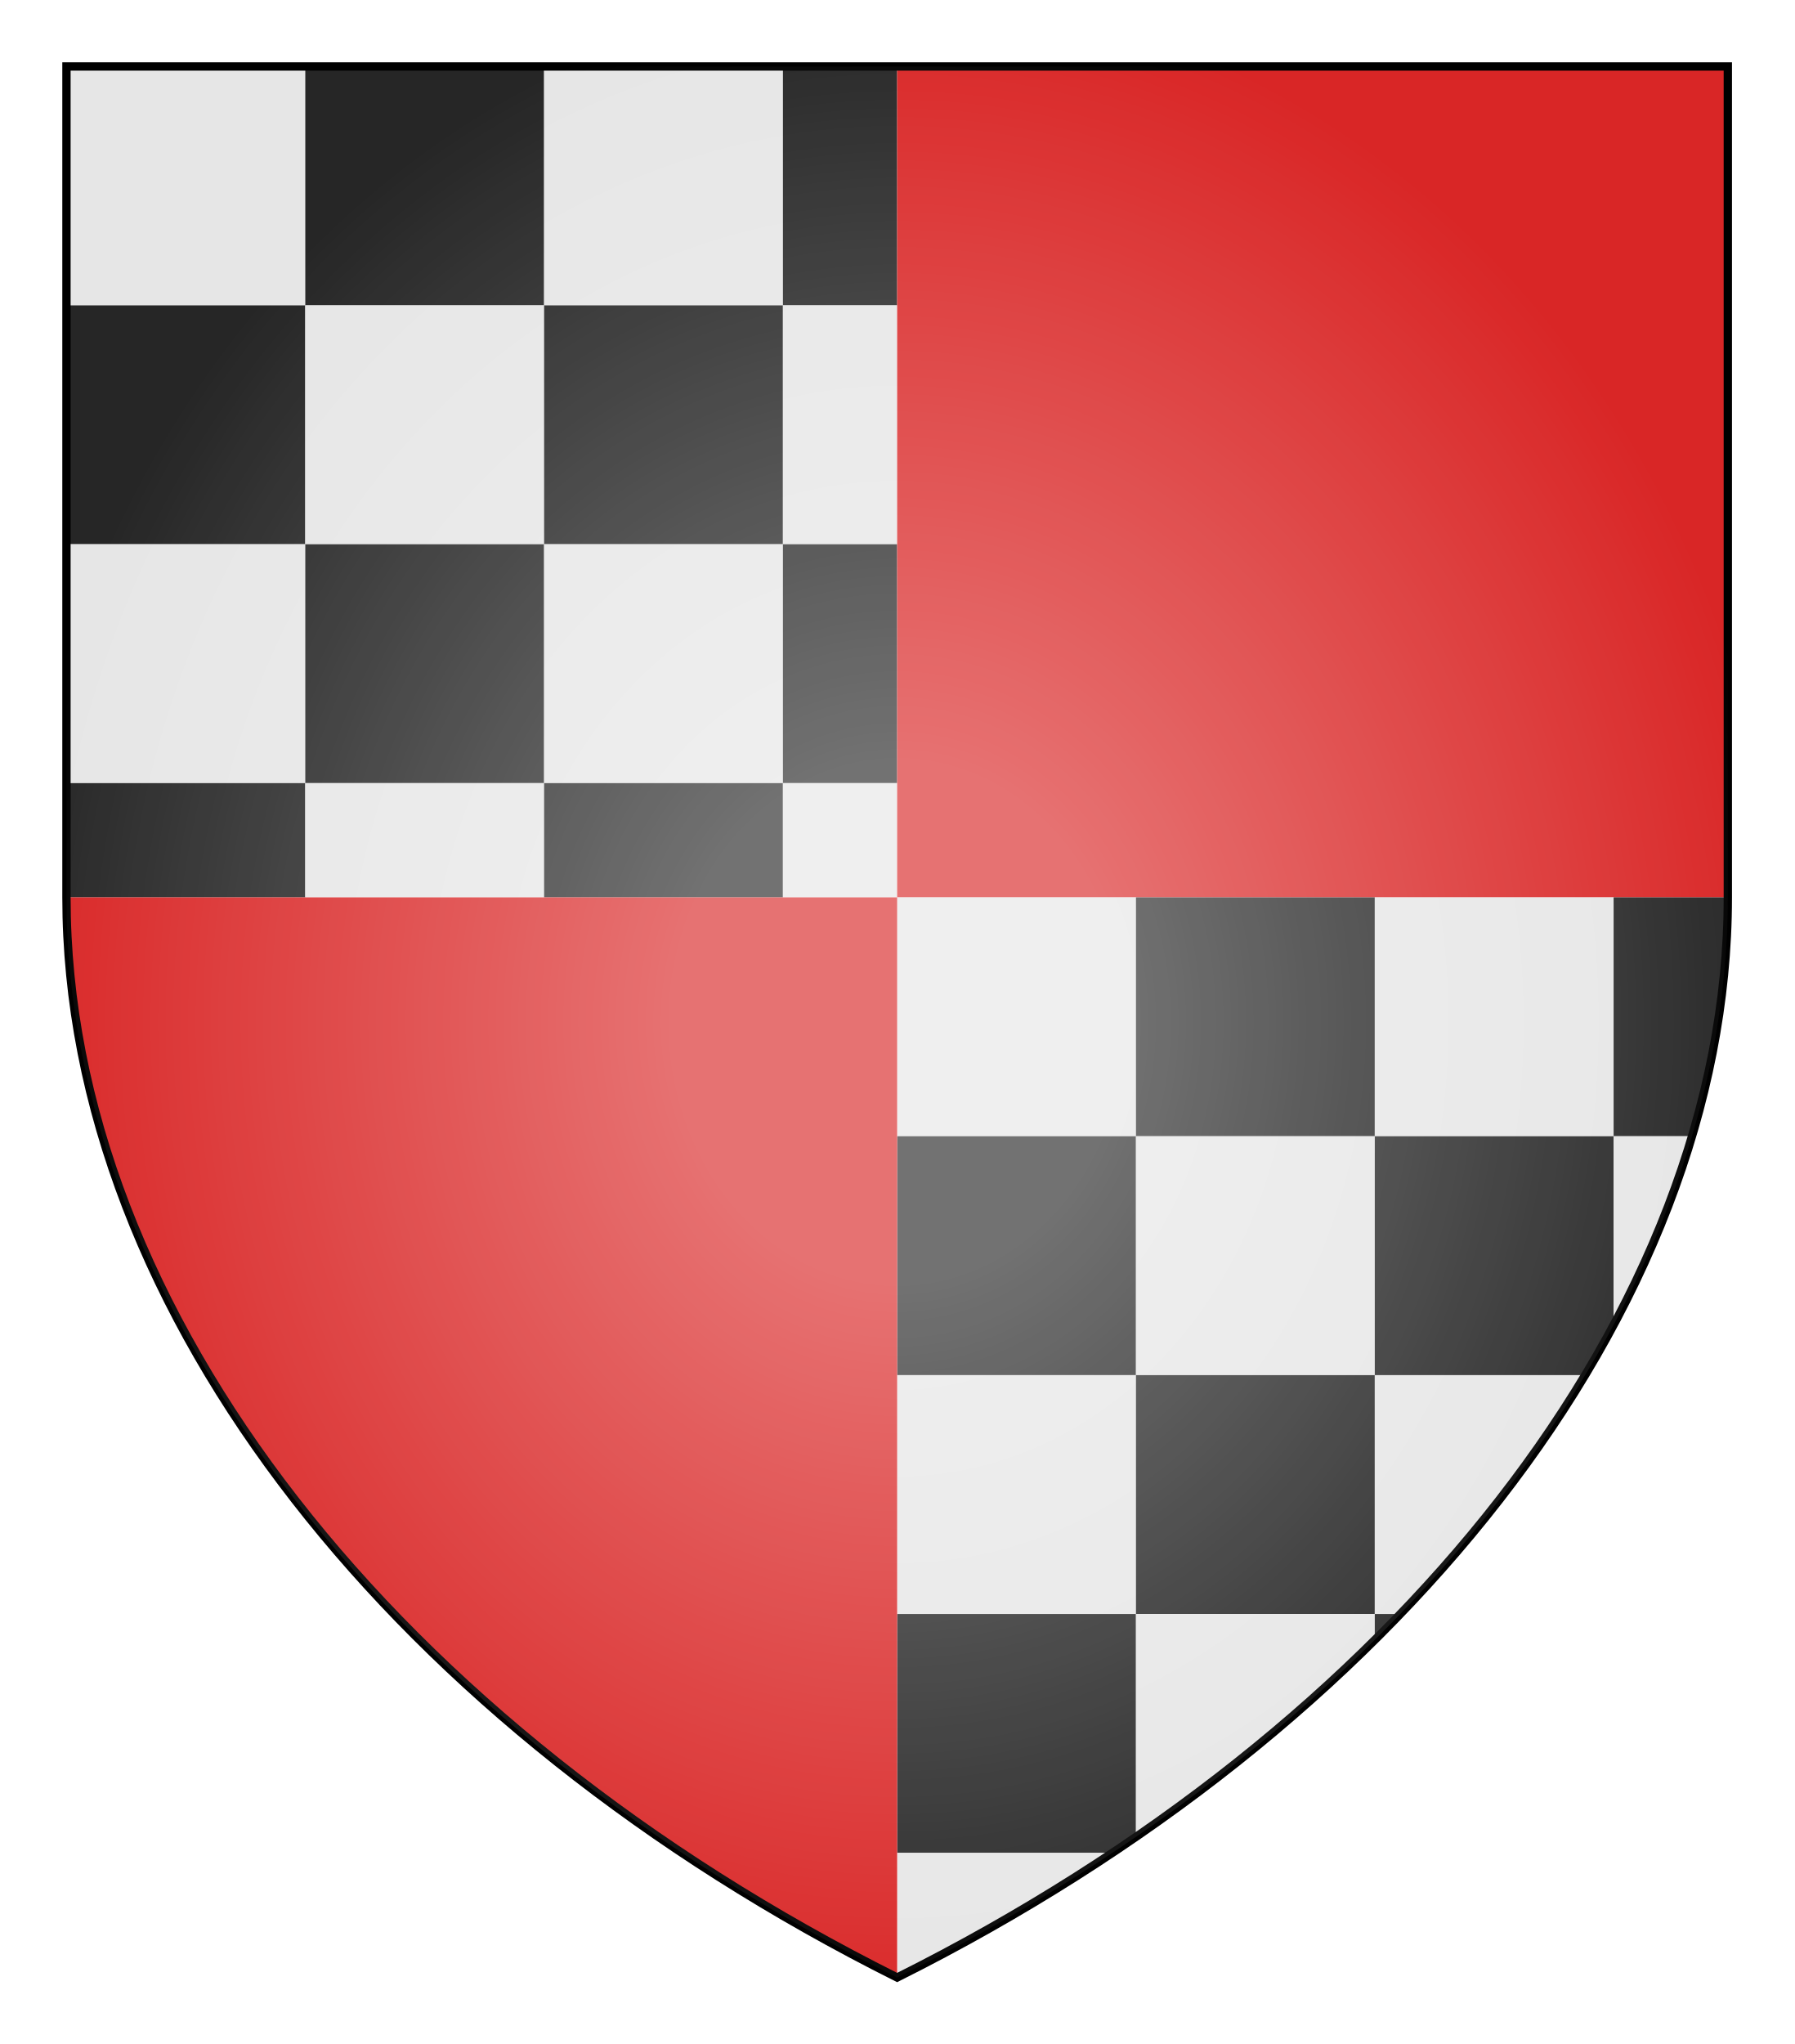
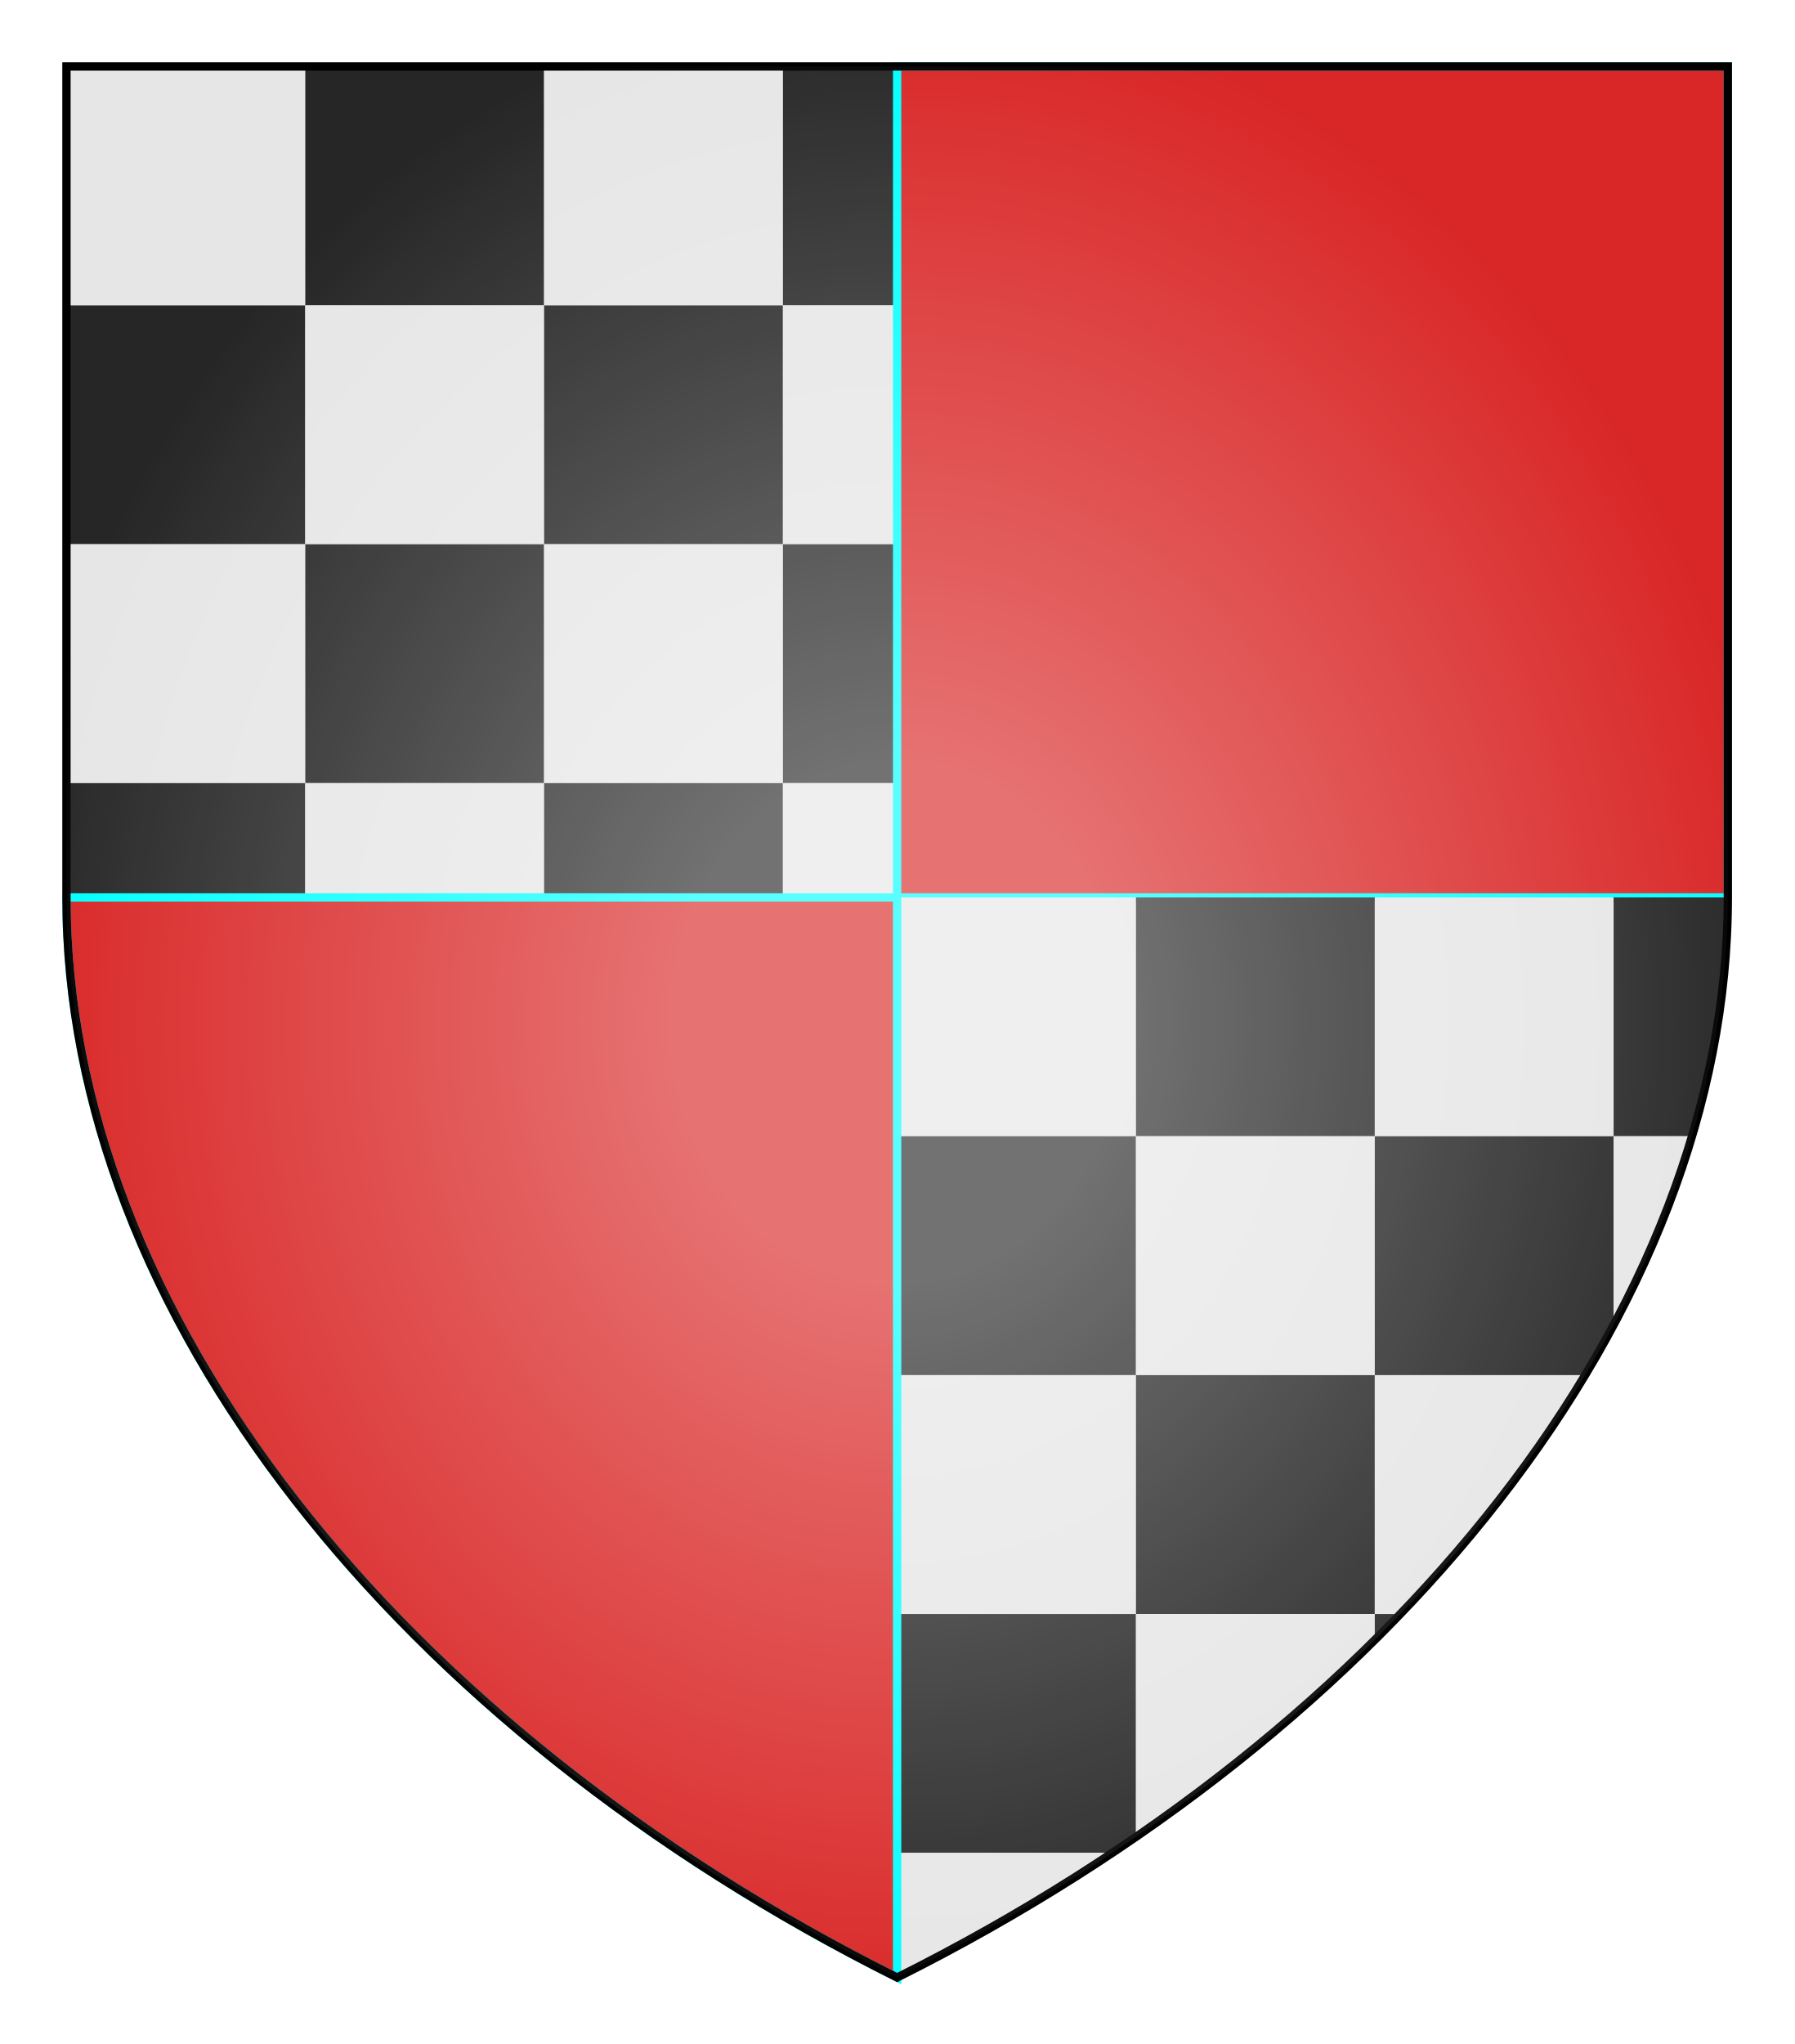
<svg xmlns="http://www.w3.org/2000/svg" height="246.0" width="216.0">
  <defs>
    <clipPath id="contour">
      <path d="M 8.0,8.0 L 208.0,8.0 L 208.0,108.0 C 208.0,158.0 168.0,208.0 108.0,238.0 C 48.0,208.0 8.0,158.0 8.0,108.0 L 8.0,8.0 Z" />
    </clipPath>
    <radialGradient id="lighting">
      <stop offset="25%" stop-color="white" stop-opacity="35%" />
      <stop offset="100%" stop-color="white" stop-opacity="0%" />
    </radialGradient>
  </defs>
  <g transform="translate(8.0,8.0)">
    <path d="M 0.0,0.0 L 0.0,28.75 L 28.75,28.75 L 28.75,0.0 L 0.0,0.0 Z" style="fill: rgb(230, 230, 230); stroke-width: 1px; stroke: none;" />
    <path d="M 28.75,0.0 L 28.75,28.75 L 57.5,28.75 L 57.5,0.0 L 28.75,0.0 Z" style="fill: rgb(38, 38, 38); stroke-width: 1px; stroke: none;" />
    <path d="M 57.5,0.0 L 57.5,28.75 L 86.25,28.75 L 86.25,0.0 L 57.5,0.0 Z" style="fill: rgb(230, 230, 230); stroke-width: 1px; stroke: none;" />
    <path d="M 86.25,0.0 L 86.25,28.75 L 100.0,28.75 L 100.0,0.0 L 86.25,0.0 Z" style="fill: rgb(38, 38, 38); stroke-width: 1px; stroke: none;" />
    <path d="M 0.0,28.75 L 0.0,57.5 L 28.75,57.5 L 28.75,28.75 L 0.0,28.75 Z" style="fill: rgb(38, 38, 38); stroke-width: 1px; stroke: none;" />
    <path d="M 28.75,28.75 L 28.75,57.5 L 57.5,57.5 L 57.5,28.75 L 28.75,28.75 Z" style="fill: rgb(230, 230, 230); stroke-width: 1px; stroke: none;" />
    <path d="M 57.5,28.75 L 57.5,57.5 L 86.25,57.5 L 86.25,28.75 L 57.5,28.75 Z" style="fill: rgb(38, 38, 38); stroke-width: 1px; stroke: none;" />
    <path d="M 86.25,28.75 L 86.25,57.5 L 100.0,57.5 L 100.0,28.75 L 86.25,28.75 Z" style="fill: rgb(230, 230, 230); stroke-width: 1px; stroke: none;" />
    <path d="M 0.0,57.5 L 0.0,86.25 L 28.75,86.25 L 28.75,57.5 L 0.0,57.5 Z" style="fill: rgb(230, 230, 230); stroke-width: 1px; stroke: none;" />
    <path d="M 28.75,57.5 L 28.75,86.25 L 57.5,86.25 L 57.5,57.5 L 28.75,57.5 Z" style="fill: rgb(38, 38, 38); stroke-width: 1px; stroke: none;" />
    <path d="M 57.5,57.5 L 57.5,86.25 L 86.25,86.25 L 86.25,57.5 L 57.5,57.5 Z" style="fill: rgb(230, 230, 230); stroke-width: 1px; stroke: none;" />
    <path d="M 86.25,57.5 L 86.25,86.25 L 100.0,86.25 L 100.0,57.5 L 86.25,57.5 Z" style="fill: rgb(38, 38, 38); stroke-width: 1px; stroke: none;" />
    <path d="M 0.0,86.25 L 0.0,100.0 L 28.75,100.0 L 28.75,86.25 L 0.0,86.25 Z" style="fill: rgb(38, 38, 38); stroke-width: 1px; stroke: none;" />
    <path d="M 28.75,86.25 L 28.75,100.0 L 57.5,100.0 L 57.5,86.25 L 28.75,86.25 Z" style="fill: rgb(230, 230, 230); stroke-width: 1px; stroke: none;" />
    <path d="M 57.5,86.25 L 57.5,100.0 L 86.25,100.0 L 86.25,86.25 L 57.5,86.25 Z" style="fill: rgb(38, 38, 38); stroke-width: 1px; stroke: none;" />
    <path d="M 86.25,86.25 L 86.25,100.0 L 100.0,100.0 L 100.0,86.25 L 86.25,86.25 Z" style="fill: rgb(230, 230, 230); stroke-width: 1px; stroke: none;" />
-     <path d="M 100.0,0.0 L 100.0,100.0 L 200.0,100.0 L 200.0,0.0 L 100.0,0.0 Z" style="fill: rgb(217, 38, 38); stroke-width: 1px; stroke: none;" />
+     <path d="M 100.0,0.0 L 100.0,100.0 L 200.0,100.0 L 200.0,0.0 L 100.0,0.0 Z" style="fill: rgb(217, 38, 38); stroke-width: 1px; stroke: rgb(0, 255, 255);" />
    <path d="M 100.0,100.0 L 100.0,128.75 L 128.75,128.75 L 128.75,100.0 L 100.0,100.0 Z" style="fill: rgb(230, 230, 230); stroke-width: 1px; stroke: none;" />
    <path d="M 128.75,100.0 L 128.75,128.75 L 157.5,128.75 L 157.5,100.0 L 128.75,100.0 Z" style="fill: rgb(38, 38, 38); stroke-width: 1px; stroke: none;" />
    <path d="M 157.5,100.0 L 157.5,128.75 L 186.25,128.75 L 186.25,100.0 L 157.5,100.0 Z" style="fill: rgb(230, 230, 230); stroke-width: 1px; stroke: none;" />
    <path d="M 186.25,100.0 L 186.25,128.75 L 195.691,128.75 C 198.516,119.262 200.0,109.631 200.0,100.0 L 186.25,100.0 Z" style="fill: rgb(38, 38, 38); stroke-width: 1px; stroke: none;" />
    <path d="M 100.0,128.75 L 100.0,157.5 L 128.75,157.5 L 128.75,128.75 L 100.0,128.75 Z" style="fill: rgb(38, 38, 38); stroke-width: 1px; stroke: none;" />
    <path d="M 128.75,128.75 L 128.75,157.5 L 157.5,157.5 L 157.5,128.75 L 128.75,128.75 Z" style="fill: rgb(230, 230, 230); stroke-width: 1px; stroke: none;" />
    <path d="M 157.5,128.75 L 157.5,157.5 L 182.822,157.5 C 184.024,155.504 185.167,153.493 186.25,151.47 L 186.25,151.47 L 186.25,128.75 L 157.5,128.75 Z" style="fill: rgb(38, 38, 38); stroke-width: 1px; stroke: none;" />
    <path d="M 186.25,128.75 L 186.25,151.47 L 186.25,151.47 C 190.228,144.041 193.4,136.443 195.691,128.75 L 186.25,128.75 Z" style="fill: rgb(230, 230, 230); stroke-width: 1px; stroke: none;" />
    <path d="M 100.0,157.5 L 100.0,186.25 L 128.75,186.25 L 128.75,157.5 L 100.0,157.5 Z" style="fill: rgb(230, 230, 230); stroke-width: 1px; stroke: none;" />
    <path d="M 128.75,157.5 L 128.75,186.25 L 157.5,186.25 L 157.5,157.5 L 128.75,157.5 Z" style="fill: rgb(38, 38, 38); stroke-width: 1px; stroke: none;" />
    <path d="M 157.5,157.5 L 157.5,186.25 L 160.574,186.25 C 169.323,177.151 176.803,167.503 182.822,157.5 L 157.5,157.5 Z" style="fill: rgb(230, 230, 230); stroke-width: 1px; stroke: none;" />
    <path d="M 100.0,186.25 L 100.0,215.0 L 125.91,215.0 C 126.864,214.364 127.811,213.723 128.75,213.076 L 128.75,213.076 L 128.75,186.25 L 100.0,186.25 Z" style="fill: rgb(38, 38, 38); stroke-width: 1px; stroke: none;" />
    <path d="M 128.75,186.25 L 128.75,213.076 L 128.75,213.076 C 139.334,205.793 148.971,197.837 157.5,189.373 L 157.5,189.373 L 157.5,186.25 L 128.75,186.25 Z" style="fill: rgb(230, 230, 230); stroke-width: 1px; stroke: none;" />
    <path d="M 157.5,186.25 L 157.5,189.373 L 157.5,189.373 C 158.541,188.34 159.566,187.298 160.574,186.25 L 157.5,186.25 Z" style="fill: rgb(38, 38, 38); stroke-width: 1px; stroke: none;" />
    <path d="M 100.0,215.0 L 100.0,230.0 C 109.122,225.439 117.782,220.415 125.91,215.0 L 100.0,215.0 Z" style="fill: rgb(230, 230, 230); stroke-width: 1px; stroke: none;" />
-     <path d="M 0.0,100.0 C 0.0,150.0 40.0,200.0 100.0,230.0 L 100.0,100.0 L 0.0,100.0 Z" style="fill: rgb(217, 38, 38); stroke-width: 1px; stroke: none;" />
+     <path d="M 0.0,100.0 C 0.0,150.0 40.0,200.0 100.0,230.0 L 100.0,100.0 L 0.0,100.0 Z" style="fill: rgb(217, 38, 38); stroke-width: 1px; stroke: rgb(0, 255, 255);" />
    <path d="M 0.0,0.0 L 200.0,0.0 L 200.0,100.0 C 200.0,150.0 160.0,200.0 100.0,230.0 C 40.0,200.0 0.0,150.0 0.0,100.0 L 0.0,0.0 Z" style="fill: none; stroke-width: 1px; stroke: rgb(0, 0, 0);" />
  </g>
  <rect clip-path="url(#contour)" fill="url(#lighting)" height="246.0" width="216.0" x="0.0" y="0.0" />
</svg>
